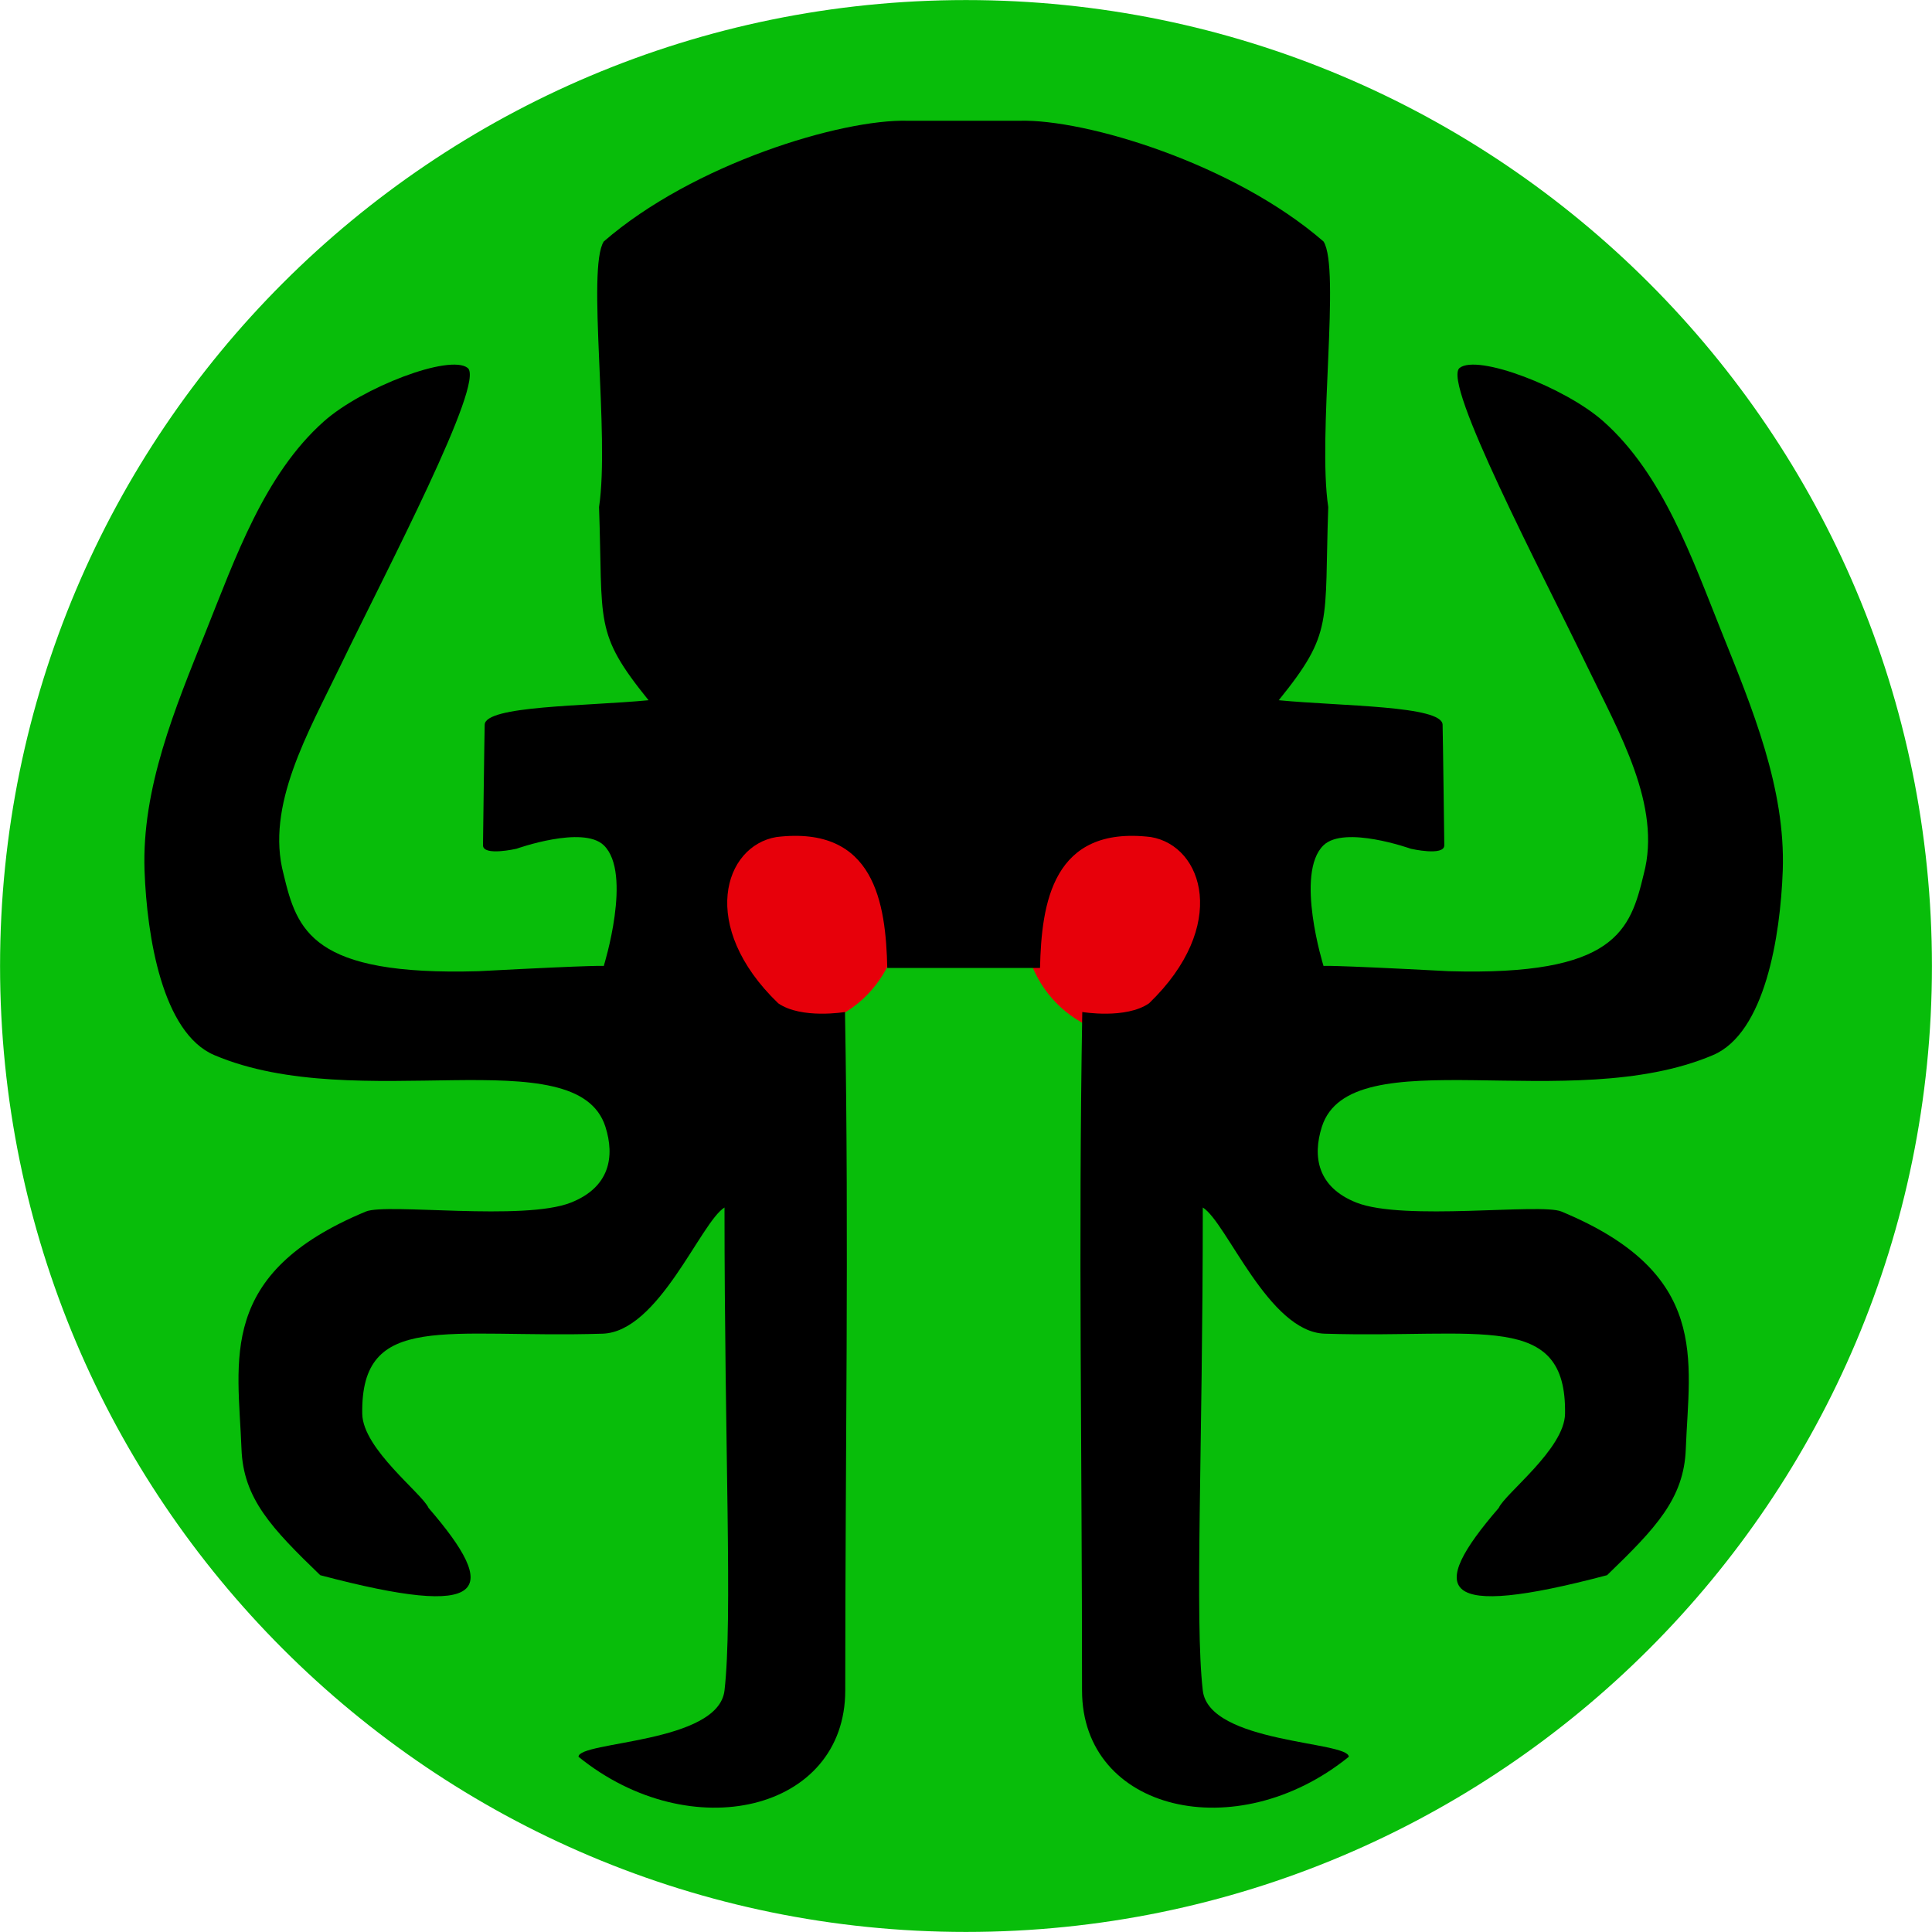
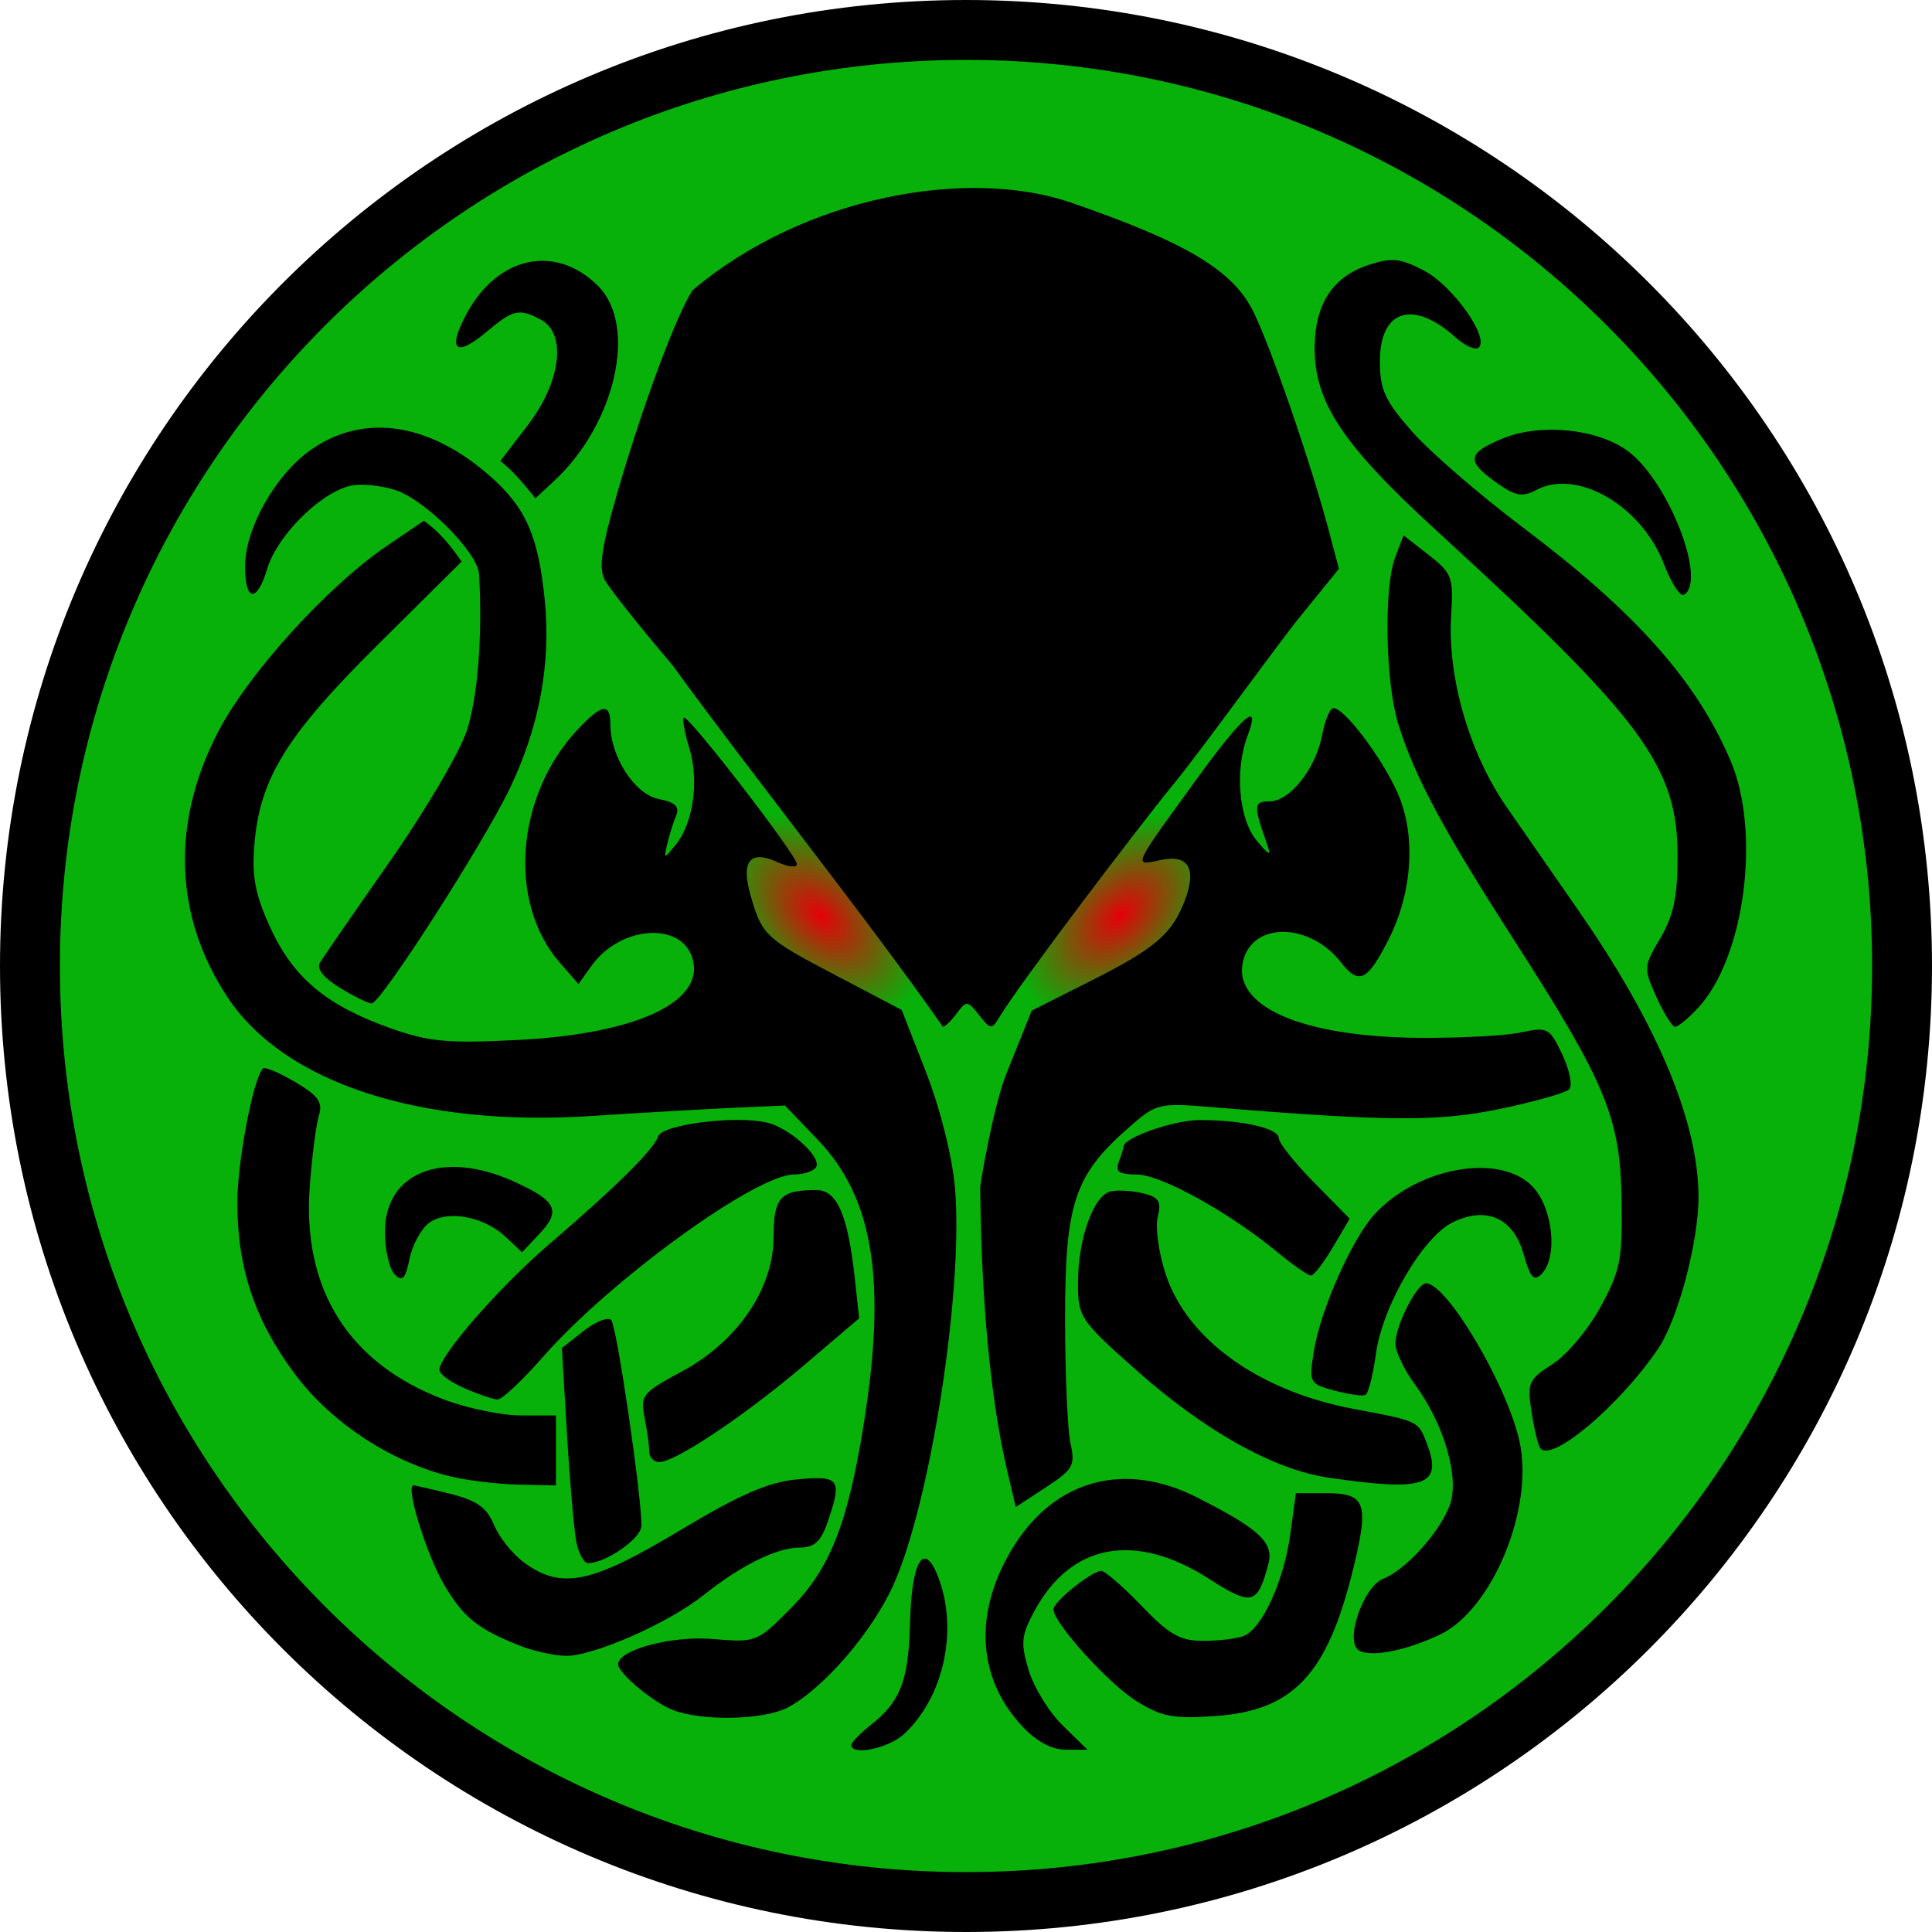
- <svg xmlns="http://www.w3.org/2000/svg" width="16" height="16" viewBox="0 0 16 16" version="1.1" id="svg8">
-   <defs id="defs2" />
+ <svg xmlns="http://www.w3.org/2000/svg" xmlns:xlink="http://www.w3.org/1999/xlink" width="512" height="512" viewBox="0 0 512 512" version="1.1" id="svg8">
+   <defs id="defs2">
+     <linearGradient id="linearGradient857">
+       <stop style="stop-color:#e7000a;stop-opacity:1;" offset="0" id="stop853" />
+       <stop style="stop-color:#e7000a;stop-opacity:0;" offset="1" id="stop855" />
+     </linearGradient>
+     <radialGradient xlink:href="#linearGradient857" id="radialGradient859" cx="325.395" cy="17.804" fx="325.395" fy="17.804" r="24.134" gradientTransform="matrix(1.326272,0,0,0.8289203,-106.1676,3.045892)" gradientUnits="userSpaceOnUse" />
+     <radialGradient xlink:href="#linearGradient857" id="radialGradient859-0" cx="325.395" cy="17.804" fx="325.395" fy="17.804" r="24.134" gradientTransform="matrix(1.326272,0,0,0.8289203,-469.8225,366.7008)" gradientUnits="userSpaceOnUse" />
+   </defs>
  <g id="layer1">
-     <circle style="fill:#08bd0a;fill-opacity:1;stroke:#08bd0a;stroke-width:0.969;stroke-linecap:round;stroke-linejoin:round;stroke-miterlimit:4;stroke-dasharray:none;stroke-opacity:1;paint-order:markers fill stroke;stop-color:#000000" id="path849" cx="8" cy="8" r="7.515" />
-     <g id="g993" transform="matrix(1.236805,0,0,1.236805,-2.063102,-1.853537)">
-       <ellipse style="fill:#e7000a;fill-opacity:1;stroke:none;stroke-width:1.83;stroke-linecap:round;stroke-linejoin:round;stroke-miterlimit:4;stroke-dasharray:none;stroke-opacity:1;paint-order:markers fill stroke;stop-color:#000000" id="path851" cx="10.174" cy="0.335" rx="0.878" ry="0.812" transform="matrix(0.697568,0.7165186,-0.697568,0.7165186,0,0)" />
-       <ellipse style="fill:#e7000a;fill-opacity:1;stroke:none;stroke-width:1.83;stroke-linecap:round;stroke-linejoin:round;stroke-miterlimit:4;stroke-dasharray:none;stroke-opacity:1;paint-order:markers fill stroke;stop-color:#000000" id="path851-3" cx="-1.411" cy="11.996" rx="0.878" ry="0.812" transform="matrix(-0.697568,0.7165186,0.697568,0.7165186,0,0)" />
-     </g>
-     <path id="path847" style="fill:#000000;stroke-width:0.069" d="M 7.518 1 C 6.968 0.985 5.742 1.356 5 2 C 4.858 2.223 5.051 3.606 4.961 4.199 C 4.995 5.166 4.915 5.235 5.371 5.799 C 4.851 5.849 4.017 5.843 4.014 6.002 C 4.011 6.113 4 7 4 7 C 3.999 7.093 4.277 7.029 4.277 7.029 C 4.277 7.029 4.826 6.833 5 7 C 5.24 7.231 5 8 5 8 C 5 8 5.007 7.988 3.963 8.043 C 2.581 8.083 2.46 7.706 2.348 7.238 C 2.198 6.672 2.552 6.068 2.82 5.512 C 3.2 4.725 4.022 3.164 3.873 3.047 C 3.724 2.93 2.999 3.208 2.682 3.49 C 2.189 3.928 1.948 4.623 1.703 5.234 C 1.449 5.867 1.173 6.529 1.197 7.211 C 1.217 7.755 1.344 8.555 1.775 8.738 C 2.962 9.243 4.778 8.589 5.014 9.332 C 5.092 9.578 5.051 9.831 4.729 9.959 C 4.338 10.115 3.203 9.962 3.031 10.033 C 1.793 10.546 1.972 11.26 2 12 C 2.015 12.41 2.248 12.655 2.652 13.045 C 4.05 13.415 4.148 13.181 3.549 12.488 C 3.498 12.37 3.005 12 3 11.709 C 2.986 10.852 3.703 11.085 4.99 11.045 C 5.456 11.031 5.803 10.121 6 10 C 6 12 6.068 13.411 6 14 C 5.949 14.44 4.791 14.419 4.791 14.549 C 5.722 15.303 7 15 7 14 C 7 12 7.031 10.314 6.998 8.381 C 6.998 8.381 6.638 8.442 6.445 8.309 C 5.782 7.67 5.995 7.005 6.43 6.932 C 7.245 6.834 7.336 7.482 7.348 8.016 L 7.961 8.016 L 8 8.016 L 8.613 8.016 C 8.625 7.482 8.716 6.834 9.531 6.932 C 9.966 7.005 10.179 7.67 9.516 8.309 C 9.323 8.442 8.963 8.381 8.963 8.381 C 8.93 10.314 8.961 12 8.961 14 C 8.961 15 10.238 15.303 11.17 14.549 C 11.17 14.419 10.012 14.44 9.961 14 C 9.893 13.411 9.961 12 9.961 10 C 10.158 10.121 10.505 11.031 10.971 11.045 C 12.258 11.085 12.975 10.852 12.961 11.709 C 12.956 12 12.463 12.37 12.412 12.488 C 11.813 13.181 11.911 13.415 13.309 13.045 C 13.713 12.655 13.946 12.41 13.961 12 C 13.989 11.26 14.168 10.546 12.93 10.033 C 12.758 9.962 11.623 10.115 11.232 9.959 C 10.91 9.831 10.869 9.578 10.947 9.332 C 11.183 8.589 12.999 9.243 14.186 8.738 C 14.617 8.555 14.744 7.755 14.764 7.211 C 14.788 6.529 14.512 5.867 14.258 5.234 C 14.013 4.623 13.772 3.928 13.279 3.49 C 12.962 3.208 12.237 2.93 12.088 3.047 C 11.939 3.164 12.761 4.725 13.141 5.512 C 13.409 6.068 13.763 6.672 13.613 7.238 C 13.501 7.706 13.38 8.083 11.998 8.043 C 10.954 7.988 10.961 8 10.961 8 C 10.961 8 10.721 7.231 10.961 7 C 11.135 6.833 11.684 7.029 11.684 7.029 C 11.684 7.029 11.962 7.093 11.961 7 C 11.961 7 11.95 6.113 11.947 6.002 C 11.944 5.843 11.11 5.849 10.59 5.799 C 11.046 5.235 10.966 5.166 11 4.199 C 10.91 3.606 11.103 2.223 10.961 2 C 10.219 1.356 8.993 0.985 8.443 1 L 8 1 L 7.961 1 L 7.518 1 z " />
-     <path id="path847-4" style="fill:#000000;stroke-width:0.069" d="m -11.953,-4.867 c -0.55,-0.015 -1.623,0.385 -2.365,1.029 -0.142,0.223 -0.526,1.098 -0.615,1.691 -0.04,0.264 -0.015,0.695 0.039,0.801 0.039,0.076 0.115,0.424 0.402,0.771 0.077,0.103 0.176,0.214 0.26,0.318 -0.52,0.051 -0.882,0.284 -1.18,0.262 -0.544,0.597 -0.692,1.393 -0.232,1.934 l 0.162,0.193 0.115,-0.164 c 0.249,-0.358 0.945,-0.237 1.047,0.092 0.121,0.393 -0.019,0.42 -1.063,0.475 -0.622,0.033 -0.847,-0.042 -1.189,-0.26 -0.32,-0.204 -0.594,-0.537 -0.691,-0.904 -0.15,-0.567 0.111,-1.17 0.238,-1.742 0.19,-0.853 1.218,-2.379 1.069,-2.496 -0.149,-0.117 -0.876,0.161 -1.193,0.443 -0.492,0.438 -0.71,1.129 -0.899,1.76 -0.194,0.645 -0.309,1.34 -0.225,2.008 0.068,0.54 0.241,1.2 0.577,1.527 0.933,0.906 2.727,0.626 3.599,0.609 -0.5,0.273 -1.359,0.557 -2.029,0.857 -0.765,0.343 -2.088,0.877 -1.749,1.806 0.324,0.814 0.567,0.987 0.971,1.377 0.213,0.206 0.368,0.335 0.744,0.486 0.112,0.045 0.82,0.318 0.971,0.114 0.443,-0.598 0.207,-0.733 0.56,-1.095 0.149,-0.153 0.174,-0.124 0.373,-0.521 0,0 -0.625,-0.013 -0.822,-0.001 -0.46,0.027 -0.52,0.682 -0.844,0.446 -0.104,-0.076 -1.196,-0.761 -0.814,-1.107 0.779,-0.709 3.272,-1.627 3.778,-1.938 8.43e-4,1.229 8.43e-4,1.229 0.016,2.376 -0.023,0.9 -0.015,1.854 -0.015,1.854 0,0 -1.723,0.419 -1.723,0.549 0,0.079 0.344,0.347 0.58,0.434 0.35,0.084 0.87,0.034 1.269,0.058 0.494,0.03 0.664,0.076 0.679,-0.29 0.035,-0.819 0.209,-3.855 0.132,-4.754 -0.024,-0.28 -0.128,-0.712 -0.252,-1.039 l -0.213,-0.561 -0.541,-0.088 c -0.622,-0.335 -0.685,-0.582 -0.785,-0.946 -0.084,-0.305 0.37,-0.752 0.608,-0.64 0.013,0.006 0.07,0.04 0.094,0.031 0.696,0.274 0.796,0.835 0.986,1.416 h 0.494 c 0.221,-0.718 0.385,-1.099 1.174,-1.379 0.244,-0.055 0.558,0.334 0.451,0.623 -0.111,0.301 -0.261,0.43 -0.82,0.719 l -0.52,0.271 -0.225,0.57 c -0.109,0.279 -0.228,0.983 -0.227,1.031 0.006,0.241 0.006,1.534 0.236,2.543 l 0.072,0.326 0.264,-0.18 c 0.239,-0.161 0.26,-0.195 0.217,-0.393 -0.026,-0.12 -0.047,-0.629 -0.047,-1.129 -1.47e-4,-1.034 0.082,-1.286 0.553,-1.711 0.252,-0.227 0.26,-0.228 0.771,-0.186 1.508,0.127 1.948,0.128 2.492,0.012 0.3,-0.064 0.57,-0.145 0.602,-0.178 0.032,-0.032 0.006,-0.173 -0.059,-0.312 -0.112,-0.243 -0.129,-0.251 -0.365,-0.199 -0.136,0.03 -0.537,0.052 -0.893,0.049 -1.029,-0.009 -1.641,-0.283 -1.541,-0.693 0.086,-0.352 0.377,-0.346 0.65,0.012 0.159,0.208 0.232,0.174 0.418,-0.201 0.212,-0.426 0.243,-0.944 0.08,-1.32 -0.138,-0.318 -0.327,-0.65 -0.424,-0.65 -0.324,0.019 -0.496,-0.092 -0.816,-0.092 C -9.344,-0.508 -9.108,-0.863 -9,-1 l 0.104,-0.441 -0.088,-0.334 c -0.155,-0.602 -0.263,-1.661 -0.418,-1.982 -0.18,-0.373 -0.589,-0.623 -1.604,-0.982 -0.221,-0.078 -0.398,-0.112 -0.948,-0.127 z m 3.799,0.648 c -0.07,-0.007 -0.139,0.01 -0.242,0.045 -0.305,0.103 -0.46,0.342 -0.467,0.719 -0.009,0.505 0.234,0.886 1.07,1.672 1.807,1.698 2.109,2.12 2.109,2.932 -1e-6,0.363 -0.036,0.534 -0.152,0.736 -0.147,0.256 -0.146,0.271 -0.031,0.531 0.065,0.147 0.137,0.266 0.162,0.266 0.025,0 0.114,-0.073 0.197,-0.164 0.413,-0.452 0.559,-1.588 0.287,-2.238 -0.301,-0.72 -0.833,-1.332 -1.818,-2.094 -0.378,-0.293 -0.815,-0.678 -0.971,-0.859 -0.239,-0.279 -0.283,-0.377 -0.283,-0.633 0,-0.467 0.29,-0.56 0.664,-0.215 0.084,0.078 0.177,0.114 0.205,0.086 0.092,-0.094 -0.235,-0.558 -0.484,-0.691 -0.104,-0.056 -0.176,-0.085 -0.246,-0.092 z m 1.502,1.531 c -0.199,-0.019 -0.406,0.006 -0.57,0.076 -0.307,0.132 -0.313,0.199 -0.049,0.393 0.166,0.122 0.227,0.136 0.346,0.07 0.36,-0.198 0.926,0.137 1.123,0.666 0.064,0.171 0.141,0.296 0.174,0.275 0.205,-0.13 -0.143,-1.039 -0.498,-1.299 -0.136,-0.099 -0.327,-0.163 -0.525,-0.182 z m -1.434,0.945 -0.072,0.195 c -0.103,0.278 -0.087,1.128 0.027,1.506 0.143,0.47 0.392,0.95 1.008,1.934 0.811,1.297 0.935,1.605 0.947,2.34 0.009,0.544 -0.009,0.643 -0.184,0.973 -0.107,0.202 -0.296,0.435 -0.42,0.516 -0.209,0.136 -0.225,0.168 -0.188,0.42 0.022,0.15 0.057,0.3 0.076,0.332 0.089,0.147 0.689,-0.368 1.035,-0.889 0.175,-0.263 0.355,-0.964 0.354,-1.371 -0.002,-0.674 -0.355,-1.55 -1.045,-2.572 -0.191,-0.284 -0.476,-0.703 -0.633,-0.934 -0.329,-0.486 -0.525,-1.174 -0.49,-1.732 0.021,-0.339 0.008,-0.377 -0.197,-0.541 z m -1.787,5.264 c -0.23,0 -0.67,0.159 -0.67,0.242 0,0.015 -0.016,0.076 -0.039,0.137 -0.032,0.085 0.003,0.113 0.156,0.113 0.21,0 0.805,0.333 1.229,0.691 0.14,0.118 0.276,0.219 0.301,0.219 0.025,0 0.113,-0.115 0.193,-0.256 l 0.145,-0.256 -0.311,-0.326 c -0.171,-0.178 -0.309,-0.356 -0.309,-0.398 0,-0.089 -0.317,-0.166 -0.695,-0.166 z m 2.352,0.438 c -0.289,0.029 -0.606,0.173 -0.818,0.41 -0.197,0.22 -0.474,0.864 -0.531,1.232 -0.045,0.288 -0.04,0.294 0.182,0.355 0.125,0.035 0.245,0.051 0.27,0.037 0.025,-0.014 0.066,-0.177 0.092,-0.367 0.058,-0.433 0.414,-1.056 0.678,-1.186 0.296,-0.146 0.53,-0.036 0.619,0.291 0.057,0.207 0.089,0.245 0.154,0.178 0.149,-0.153 0.101,-0.607 -0.084,-0.797 -0.072,-0.074 -0.172,-0.12 -0.285,-0.143 -0.085,-0.017 -0.179,-0.021 -0.275,-0.012 z m -3.127,0.203 c -0.152,0.03 -0.291,0.425 -0.291,0.828 1.65e-4,0.303 0.019,0.333 0.508,0.779 0.602,0.551 1.207,0.9 1.688,0.973 0.848,0.128 1.003,0.075 0.863,-0.303 -0.077,-0.207 -0.069,-0.204 -0.643,-0.314 -0.826,-0.159 -1.455,-0.625 -1.645,-1.211 -0.062,-0.192 -0.097,-0.426 -0.074,-0.52 0.034,-0.139 0.014,-0.178 -0.121,-0.213 -0.091,-0.024 -0.22,-0.033 -0.285,-0.02 z m 2.76,0.828 c -0.081,0 -0.268,0.381 -0.268,0.545 0,0.071 0.075,0.234 0.168,0.363 0.261,0.363 0.395,0.848 0.305,1.094 -0.089,0.243 -0.385,0.585 -0.578,0.662 -0.176,0.071 -0.342,0.558 -0.217,0.641 0.101,0.067 0.414,0.007 0.713,-0.139 0.461,-0.226 0.826,-1.144 0.695,-1.744 -0.111,-0.509 -0.636,-1.422 -0.818,-1.422 z m -1.143,1.893 -0.047,0.367 c -0.056,0.423 -0.249,0.854 -0.41,0.918 -0.061,0.024 -0.221,0.041 -0.355,0.041 -0.201,0 -0.298,-0.054 -0.539,-0.312 -0.162,-0.173 -0.319,-0.314 -0.352,-0.314 -0.083,0 -0.42,0.278 -0.42,0.346 0.328,0.753 0.948,0.817 1.42,0.961 0.683,-0.05 0.981,-0.376 1.207,-1.322 0.142,-0.595 0.111,-0.684 -0.234,-0.684 z" />
+     <circle style="fill:#08b00a;fill-opacity:1;stroke:#000000;stroke-width:15.873;stroke-linecap:round;stroke-linejoin:round;stroke-miterlimit:4;stroke-dasharray:none;stroke-opacity:1;paint-order:markers fill stroke;stop-color:#000000" id="path849" cx="256" cy="256" r="248.063" />
+     <ellipse style="fill:url(#radialGradient859);fill-opacity:1;stroke:none;stroke-width:66.714;stroke-linecap:round;stroke-linejoin:round;stroke-miterlimit:4;stroke-dasharray:none;stroke-opacity:1;paint-order:markers fill stroke;stop-color:#000000" id="path851" cx="325.395" cy="17.804" rx="32.008" ry="20.005" transform="rotate(45)" />
+     <ellipse style="fill:url(#radialGradient859-0);fill-opacity:1;stroke:none;stroke-width:66.714;stroke-linecap:round;stroke-linejoin:round;stroke-miterlimit:4;stroke-dasharray:none;stroke-opacity:1;paint-order:markers fill stroke;stop-color:#000000" id="path851-9" cx="-38.26" cy="381.459" rx="32.008" ry="20.005" transform="matrix(-0.7071068,0.7071068,0.7071068,0.7071068,0,0)" />
+     <path style="fill:#000000;stroke-width:2.06" d="m 225.608,462.44 c 0,-0.687 2.323,-3.076 5.163,-5.31 7.868,-6.189 9.994,-11.722 10.39,-27.047 0.423,-16.305 3.602,-21.772 7.308,-12.564 5.615,13.948 1.794,32.071 -8.853,41.99 -4.101,3.821 -14.009,5.894 -14.009,2.931 z m 45.251,-5.004 c -12.151,-13.007 -12.898,-30.809 -2.013,-47.973 11.092,-17.49 29.411,-22.27 48.4,-12.629 16.568,8.412 20.386,11.981 18.882,17.646 -2.882,10.852 -4.337,11.221 -15.648,3.962 -19.628,-12.595 -36.641,-9.475 -46.348,8.5 -3.499,6.479 -3.692,8.458 -1.532,15.67 1.36,4.54 5.424,11.139 9.031,14.665 l 6.558,6.411 h -5.744 c -3.741,0 -7.781,-2.18 -11.585,-6.252 z m -92.629,-4.302 c -5.311,-2.118 -14.421,-9.751 -14.421,-12.083 0,-3.83 14.147,-7.615 25.049,-6.701 11.513,0.965 11.772,0.865 20.6,-8.017 10.41,-10.473 15.093,-22.188 19.347,-48.393 6.237,-38.422 2.731,-60.431 -12.089,-75.898 l -8.692,-9.071 -13.352,0.594 c -7.344,0.327 -24.476,1.315 -38.072,2.195 -45.437,2.943 -81.279,-8.777 -96.31,-31.491 -14.19,-21.442 -15.018,-46.471 -2.338,-70.602 8.165,-15.539 28.935,-38.37 44.578,-49.003 l 9.789,-6.654 c 4.581,3.248 7.426,7.12 10.018,10.81 l -22.168,21.991 c -24.323,24.13 -31.301,35.439 -32.766,53.101 -0.695,8.383 0.235,13.193 4.25,21.962 6.046,13.207 14.84,20.577 31.687,26.559 10.349,3.675 15.17,4.124 33.977,3.165 31.56,-1.609 49.807,-10.228 46.136,-21.793 -3.073,-9.683 -19.18,-8.399 -26.693,2.13 l -3.458,4.845 -4.95,-5.668 c -13.893,-15.908 -11.721,-44.231 4.74,-61.795 6.359,-6.786 8.658,-7.142 8.658,-1.341 0,8.539 6.426,18.488 12.759,19.755 4.516,0.903 5.665,2.026 4.63,4.526 -0.757,1.829 -1.804,5.179 -2.326,7.445 -0.933,4.048 -0.893,4.051 2.268,0.157 4.635,-5.71 6.229,-16.986 3.609,-25.522 -1.247,-4.062 -1.917,-7.734 -1.49,-8.162 1.024,-1.024 29.989,36.485 29.989,38.835 0,0.997 -2.343,0.746 -5.206,-0.558 -7.207,-3.284 -9.654,-0.287 -7.106,8.702 3.032,10.695 3.898,11.51 22.704,21.374 l 17.385,9.119 6.426,16.453 c 3.757,9.619 6.943,22.311 7.672,30.556 2.339,26.47 -6.311,82.722 -16.15,105.029 -5.545,12.571 -18.625,27.805 -28.197,32.837 -6.337,3.332 -22.832,3.662 -30.486,0.611 z m 122.902,-2.353 c -7.411,-4.616 -21.965,-20.725 -21.965,-24.312 0,-2 10.177,-10.159 12.672,-10.159 0.999,0 5.814,4.171 10.699,9.27 7.297,7.615 10.202,9.27 16.276,9.27 4.067,0 8.9,-0.578 10.741,-1.284 4.868,-1.868 10.7,-14.596 12.389,-27.04 l 1.468,-10.815 h 8.111 c 10.433,0 11.356,2.629 7.064,20.142 -6.828,27.864 -15.787,37.433 -36.429,38.912 -11.24,0.806 -14.256,0.235 -21.027,-3.983 z M 138.06,436.238 c -11.372,-4.45 -15.287,-7.587 -20.418,-16.361 -4.662,-7.972 -10.289,-26.227 -8.085,-26.227 0.511,0 4.973,1.018 9.915,2.263 6.953,1.751 9.551,3.627 11.484,8.293 1.374,3.317 5.068,7.86 8.209,10.097 9.783,6.966 17.596,5.318 40.813,-8.606 16.14,-9.68 23.536,-12.904 31.32,-13.652 11.297,-1.085 11.994,-0.062 7.928,11.597 -1.707,4.897 -3.499,6.487 -7.312,6.487 -6.06,0 -15.63,4.732 -25.446,12.583 -9.319,7.453 -29.444,16.301 -36.623,16.1 -3.083,-0.087 -8.387,-1.245 -11.786,-2.575 z m 222.021,1.099 c -3.778,-2.442 1.194,-16.888 6.528,-18.966 5.85,-2.279 14.844,-12.2 17.549,-19.359 2.735,-7.236 -1.374,-21.528 -9.263,-32.221 -2.8,-3.795 -5.091,-8.62 -5.091,-10.722 0,-4.811 5.674,-15.977 8.12,-15.977 5.514,0 21.385,26.812 24.744,41.802 3.957,17.657 -7.122,44.639 -21.058,51.285 -9.032,4.307 -18.478,6.132 -21.53,4.159 z M 152.724,408.585 c -0.612,-3.116 -1.722,-15.94 -2.467,-28.499 l -1.354,-22.834 5.746,-4.52 c 3.16,-2.486 6.456,-3.798 7.325,-2.915 1.45,1.473 8.015,46.118 8.015,54.51 0,3.33 -9.404,9.923 -14.154,9.923 -1.099,0 -2.499,-2.549 -3.111,-5.665 z m 114.209,-18.76 c -6.952,-29.697 -7.01,-67.763 -7.183,-74.853 -0.035,-1.421 3.622,-22.156 6.92,-30.362 l 6.748,-16.788 15.749,-7.926 c 16.914,-8.512 21.455,-12.399 24.818,-21.244 3.238,-8.517 0.93,-12.346 -6.461,-10.723 -7.296,1.603 -7.572,2.219 9.568,-21.421 12.33,-17.006 17.183,-21.137 13.523,-11.51 -3.433,9.029 -2.33,22.028 2.348,27.675 3.456,4.172 3.989,4.367 2.81,1.03 -3.647,-10.323 -3.586,-11.33 0.682,-11.33 5.395,0 12.268,-8.727 13.955,-17.719 0.722,-3.85 2.055,-7.001 2.961,-7.001 2.922,0 12.848,13.127 17.011,22.496 4.923,11.08 3.968,26.355 -2.432,38.9 -5.629,11.033 -7.815,12.059 -12.635,5.931 -8.275,-10.521 -23.262,-10.743 -25.862,-0.385 -3.029,12.071 15.417,20.173 46.532,20.439 10.763,0.092 22.93,-0.549 27.038,-1.423 7.137,-1.52 7.626,-1.259 11.013,5.879 1.949,4.108 2.76,8.247 1.801,9.198 -0.959,0.951 -9.159,3.275 -18.223,5.165 -16.442,3.428 -29.77,3.364 -75.349,-0.362 -15.458,-1.264 -15.685,-1.21 -23.296,5.472 -14.239,12.502 -16.713,19.965 -16.709,50.397 0.002,14.729 0.648,29.66 1.435,33.181 1.298,5.806 0.689,6.887 -6.546,11.624 l -7.977,5.223 z m -147.17,1.534 c -15.788,-3.706 -31.777,-14.127 -41.478,-27.034 -10.701,-14.235 -15.423,-28.264 -15.388,-45.722 0.023,-10.931 4.23,-32.892 6.796,-35.457 0.495,-0.495 4.335,1.126 8.532,3.602 6.122,3.612 7.366,5.36 6.291,8.839 -0.737,2.385 -1.829,10.825 -2.425,18.756 -2.063,27.425 10.39,47.125 35.8,56.632 6.08,2.275 15.192,4.136 20.248,4.136 h 9.193 v 9.27 9.27 l -9.785,-0.207 c -5.382,-0.114 -13.384,-1.052 -17.782,-2.084 z m 232.271,0.231 c -14.515,-2.126 -32.821,-12.381 -51.036,-28.589 -14.768,-13.141 -15.327,-13.977 -15.332,-22.908 -0.006,-11.866 4.18,-23.492 8.781,-24.387 1.972,-0.384 5.842,-0.131 8.6,0.561 4.099,1.029 4.785,2.172 3.758,6.263 -0.691,2.753 0.279,9.626 2.155,15.275 5.732,17.258 24.781,30.874 49.756,35.567 17.348,3.259 17.124,3.153 19.443,9.252 4.223,11.107 -0.485,12.722 -26.126,8.966 z m -179.985,-6.951 c 0,-1.558 -0.558,-5.62 -1.239,-9.027 -1.159,-5.797 -0.531,-6.574 9.785,-12.102 14.851,-7.958 24.413,-21.977 24.413,-35.789 0,-10.402 1.786,-12.347 11.339,-12.347 5.514,0 8.376,6.634 10.22,23.689 l 1.114,10.3 -14.465,12.32 c -15.695,13.368 -34.236,25.789 -38.496,25.789 -1.469,0 -2.67,-1.275 -2.67,-2.832 z m 236.057,-0.977 c -0.589,-0.954 -1.619,-5.353 -2.289,-9.777 -1.124,-7.424 -0.692,-8.377 5.612,-12.374 3.756,-2.382 9.476,-9.195 12.712,-15.139 5.285,-9.71 5.853,-12.619 5.587,-28.629 -0.359,-21.628 -4.155,-30.749 -28.683,-68.915 -18.608,-28.954 -26.148,-43.028 -30.458,-56.848 -3.467,-11.116 -3.929,-36.214 -0.818,-44.396 l 2.173,-5.716 6.657,5.187 c 6.205,4.835 6.61,5.915 5.973,15.903 -1.049,16.446 4.805,36.681 14.75,50.988 4.726,6.799 13.328,19.193 19.116,27.541 20.858,30.087 31.628,55.803 31.682,75.649 0.031,11.973 -5.476,32.635 -10.767,40.386 -10.458,15.319 -28.569,30.471 -31.245,26.141 z M 123.125,367.92 c -3.682,-1.6 -6.695,-3.798 -6.695,-4.884 0,-3.757 15.9,-21.96 29.038,-33.244 17.947,-15.414 27.821,-25.184 28.942,-28.636 1.033,-3.184 20.872,-5.66 29,-3.62 6.03,1.514 14.436,9.217 12.853,11.779 -0.659,1.065 -3.283,1.937 -5.832,1.937 -10.142,0 -48.725,28.029 -66.532,48.332 -5.477,6.245 -10.886,11.33 -12.019,11.3 -1.133,-0.031 -5.073,-1.364 -8.755,-2.965 z m 230.551,0.607 c -6.712,-1.819 -6.829,-2.044 -5.481,-10.512 1.726,-10.838 10.107,-29.734 16.064,-36.214 11.412,-12.415 32.928,-16.313 41.689,-7.553 5.594,5.594 7.037,18.918 2.536,23.419 -1.987,1.987 -2.98,0.881 -4.693,-5.224 -2.704,-9.636 -9.745,-12.862 -18.702,-8.569 -7.959,3.815 -18.698,22.131 -20.452,34.885 -0.769,5.592 -2.007,10.496 -2.75,10.897 -0.744,0.402 -4.438,-0.107 -8.211,-1.129 z M 104.586,337.723 c -1.416,-1.416 -2.575,-6.493 -2.575,-11.283 0,-15.851 15.432,-21.842 34.25,-13.296 11.196,5.084 12.478,7.673 6.795,13.723 l -4.706,5.009 -4.364,-4.1 c -5.817,-5.464 -15.524,-7.222 -20.306,-3.675 -2.079,1.542 -4.397,5.817 -5.15,9.501 -1.096,5.357 -1.885,6.182 -3.945,4.122 z m 233.758,-6.022 c -12.804,-10.554 -30.771,-20.448 -37.131,-20.448 -4.631,0 -5.72,-0.746 -4.756,-3.258 0.688,-1.792 1.25,-3.622 1.25,-4.067 0,-2.438 13.285,-7.094 20.24,-7.094 11.448,0 20.959,2.188 20.959,4.822 0,1.236 4.226,6.537 9.39,11.78 l 9.39,9.534 -4.444,7.532 c -2.444,4.143 -5.068,7.532 -5.831,7.532 -0.763,0 -4.843,-2.849 -9.068,-6.331 z M 178.209,176.276 c -8.699,-10.224 -16.789,-20.421 -17.977,-22.66 -1.649,-3.107 -0.81,-8.702 3.544,-23.64 6.683,-22.928 15.454,-46.485 19.749,-53.041 29.901,-25.287 73.373,-32.471 100.147,-23.293 30.686,10.577 43.052,17.962 48.485,28.955 4.682,9.474 15.386,40.566 20.061,58.273 l 2.604,9.864 -10.533,12.999 c -5.793,7.149 -26.127,35.306 -32.531,43.126 -10.395,12.692 -41.566,53.791 -46.957,62.769 -1.955,3.257 -2.349,3.212 -5.33,-0.604 -3.04,-3.89 -3.368,-3.919 -5.894,-0.515 -1.471,1.983 -3.132,3.605 -3.69,3.605 -21.349,-30.435 -49.468,-65.313 -71.679,-95.838 z m 260.77,87.965 c -3.455,-7.663 -3.428,-8.079 1.02,-15.618 3.506,-5.942 4.57,-10.989 4.57,-21.676 0,-23.894 -9.116,-36.219 -63.758,-86.211 -25.29,-23.137 -32.691,-34.385 -32.41,-49.255 0.21,-11.084 4.953,-18.192 14.17,-21.234 6.247,-2.062 8.429,-1.851 14.743,1.426 7.553,3.92 17.368,17.634 14.6,20.402 -0.84,0.84 -3.609,-0.347 -6.154,-2.638 -11.296,-10.167 -20.076,-7.397 -20.076,6.334 0,7.515 1.339,10.429 8.566,18.639 4.711,5.352 17.921,16.777 29.354,25.387 29.791,22.436 45.872,40.48 54.958,61.665 8.211,19.145 3.806,52.489 -8.691,65.791 -2.512,2.674 -5.192,4.862 -5.955,4.862 -0.763,0 -2.985,-3.543 -4.938,-7.873 z M 90.064,261.773 c -4.341,-2.647 -6.244,-5.063 -5.266,-6.687 0.842,-1.399 9.154,-13.429 18.471,-26.733 9.317,-13.305 18.506,-28.905 20.42,-34.667 2.918,-8.786 4.236,-25.579 3.26,-41.559 -0.347,-5.688 -14.199,-19.626 -22.095,-22.231 -3.951,-1.304 -9.435,-1.806 -12.186,-1.115 -8.053,2.021 -19.241,13.251 -21.838,21.919 -2.746,9.165 -5.9,8.831 -5.9,-0.625 0,-9.84 7.849,-23.909 17.062,-30.583 13.957,-10.11 31.505,-7.69 47.768,6.59 9.601,8.43 12.871,15.811 14.609,32.98 1.688,16.671 -1.45,33.582 -9.245,49.829 -7.086,14.768 -34.249,57.047 -36.644,57.035 -0.891,-0.004 -4.679,-1.872 -8.417,-4.152 z M 440.99,149.562 c -5.952,-15.585 -23.057,-25.499 -33.943,-19.674 -3.603,1.928 -5.491,1.567 -10.517,-2.012 -7.998,-5.695 -7.727,-7.742 1.541,-11.614 9.917,-4.144 24.89,-2.741 33.093,3.1 10.725,7.637 21.317,34.432 15.124,38.26 -0.988,0.61 -3.372,-3.016 -5.298,-8.06 z m -308.386,-27.389 7.363,-9.646 c 8.701,-11.398 10.247,-24.122 3.379,-27.798 -5.771,-3.089 -7.345,-2.733 -14.484,3.274 -8.167,6.872 -10.407,4.739 -5.172,-4.923 8.282,-15.284 23.611,-18.49 34.82,-7.281 10.5,10.5 4.647,36.494 -11.62,51.614 l -4.999,4.646 c -2.735,-3.365 -5.602,-6.999 -9.287,-9.885 z" id="path847" />
  </g>
</svg>
